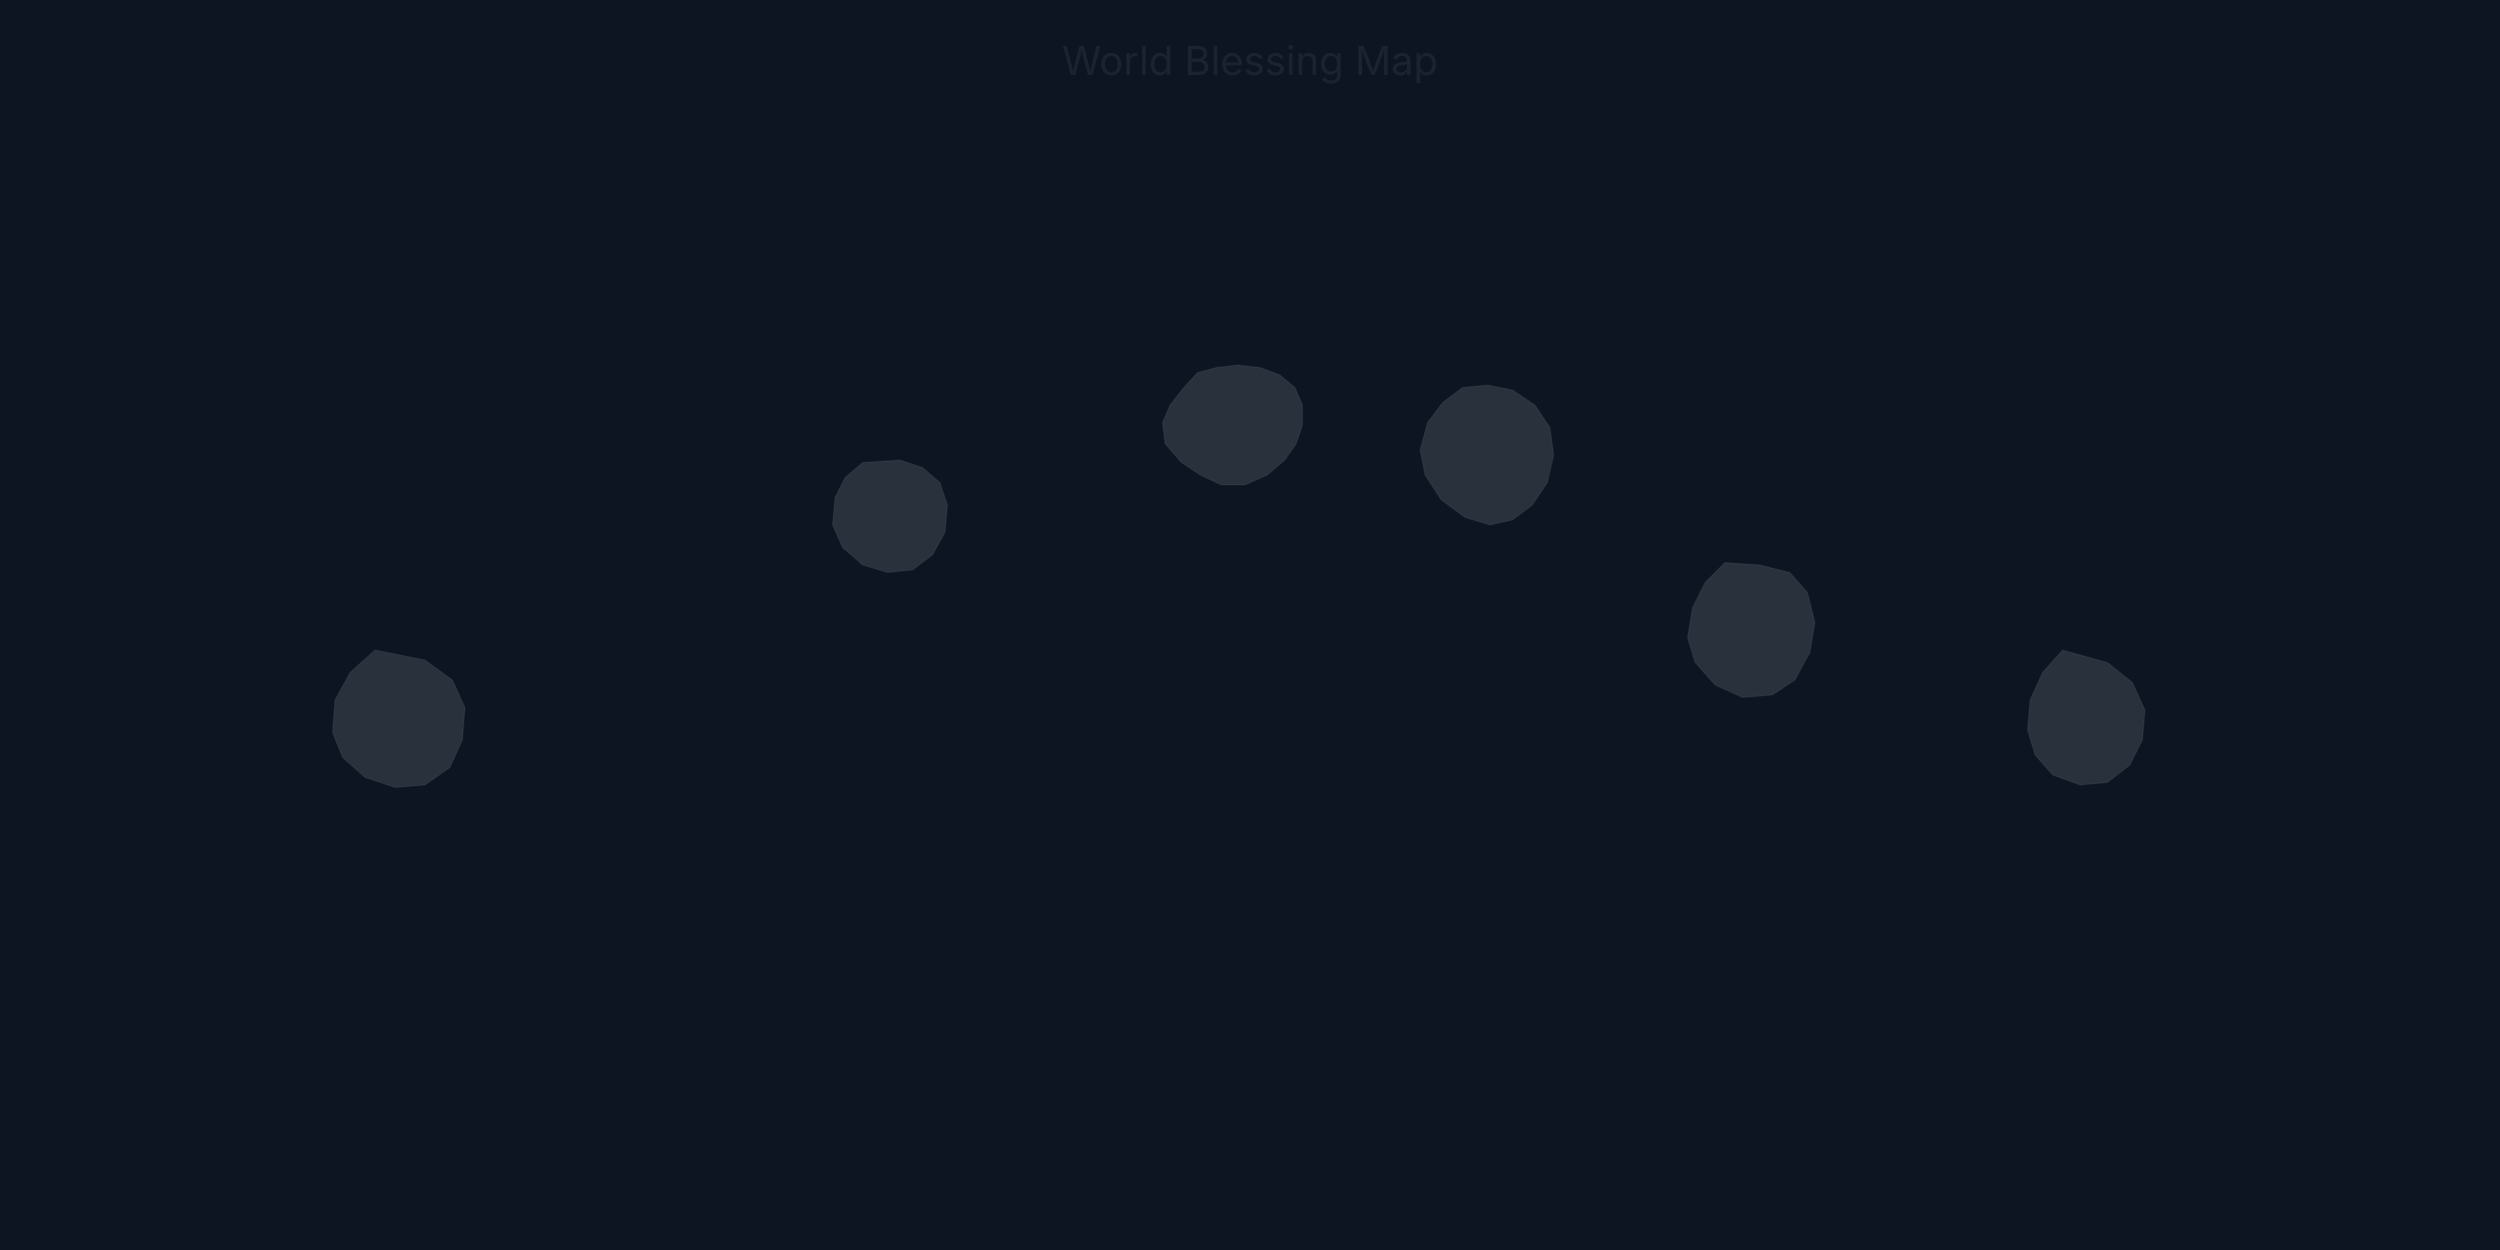
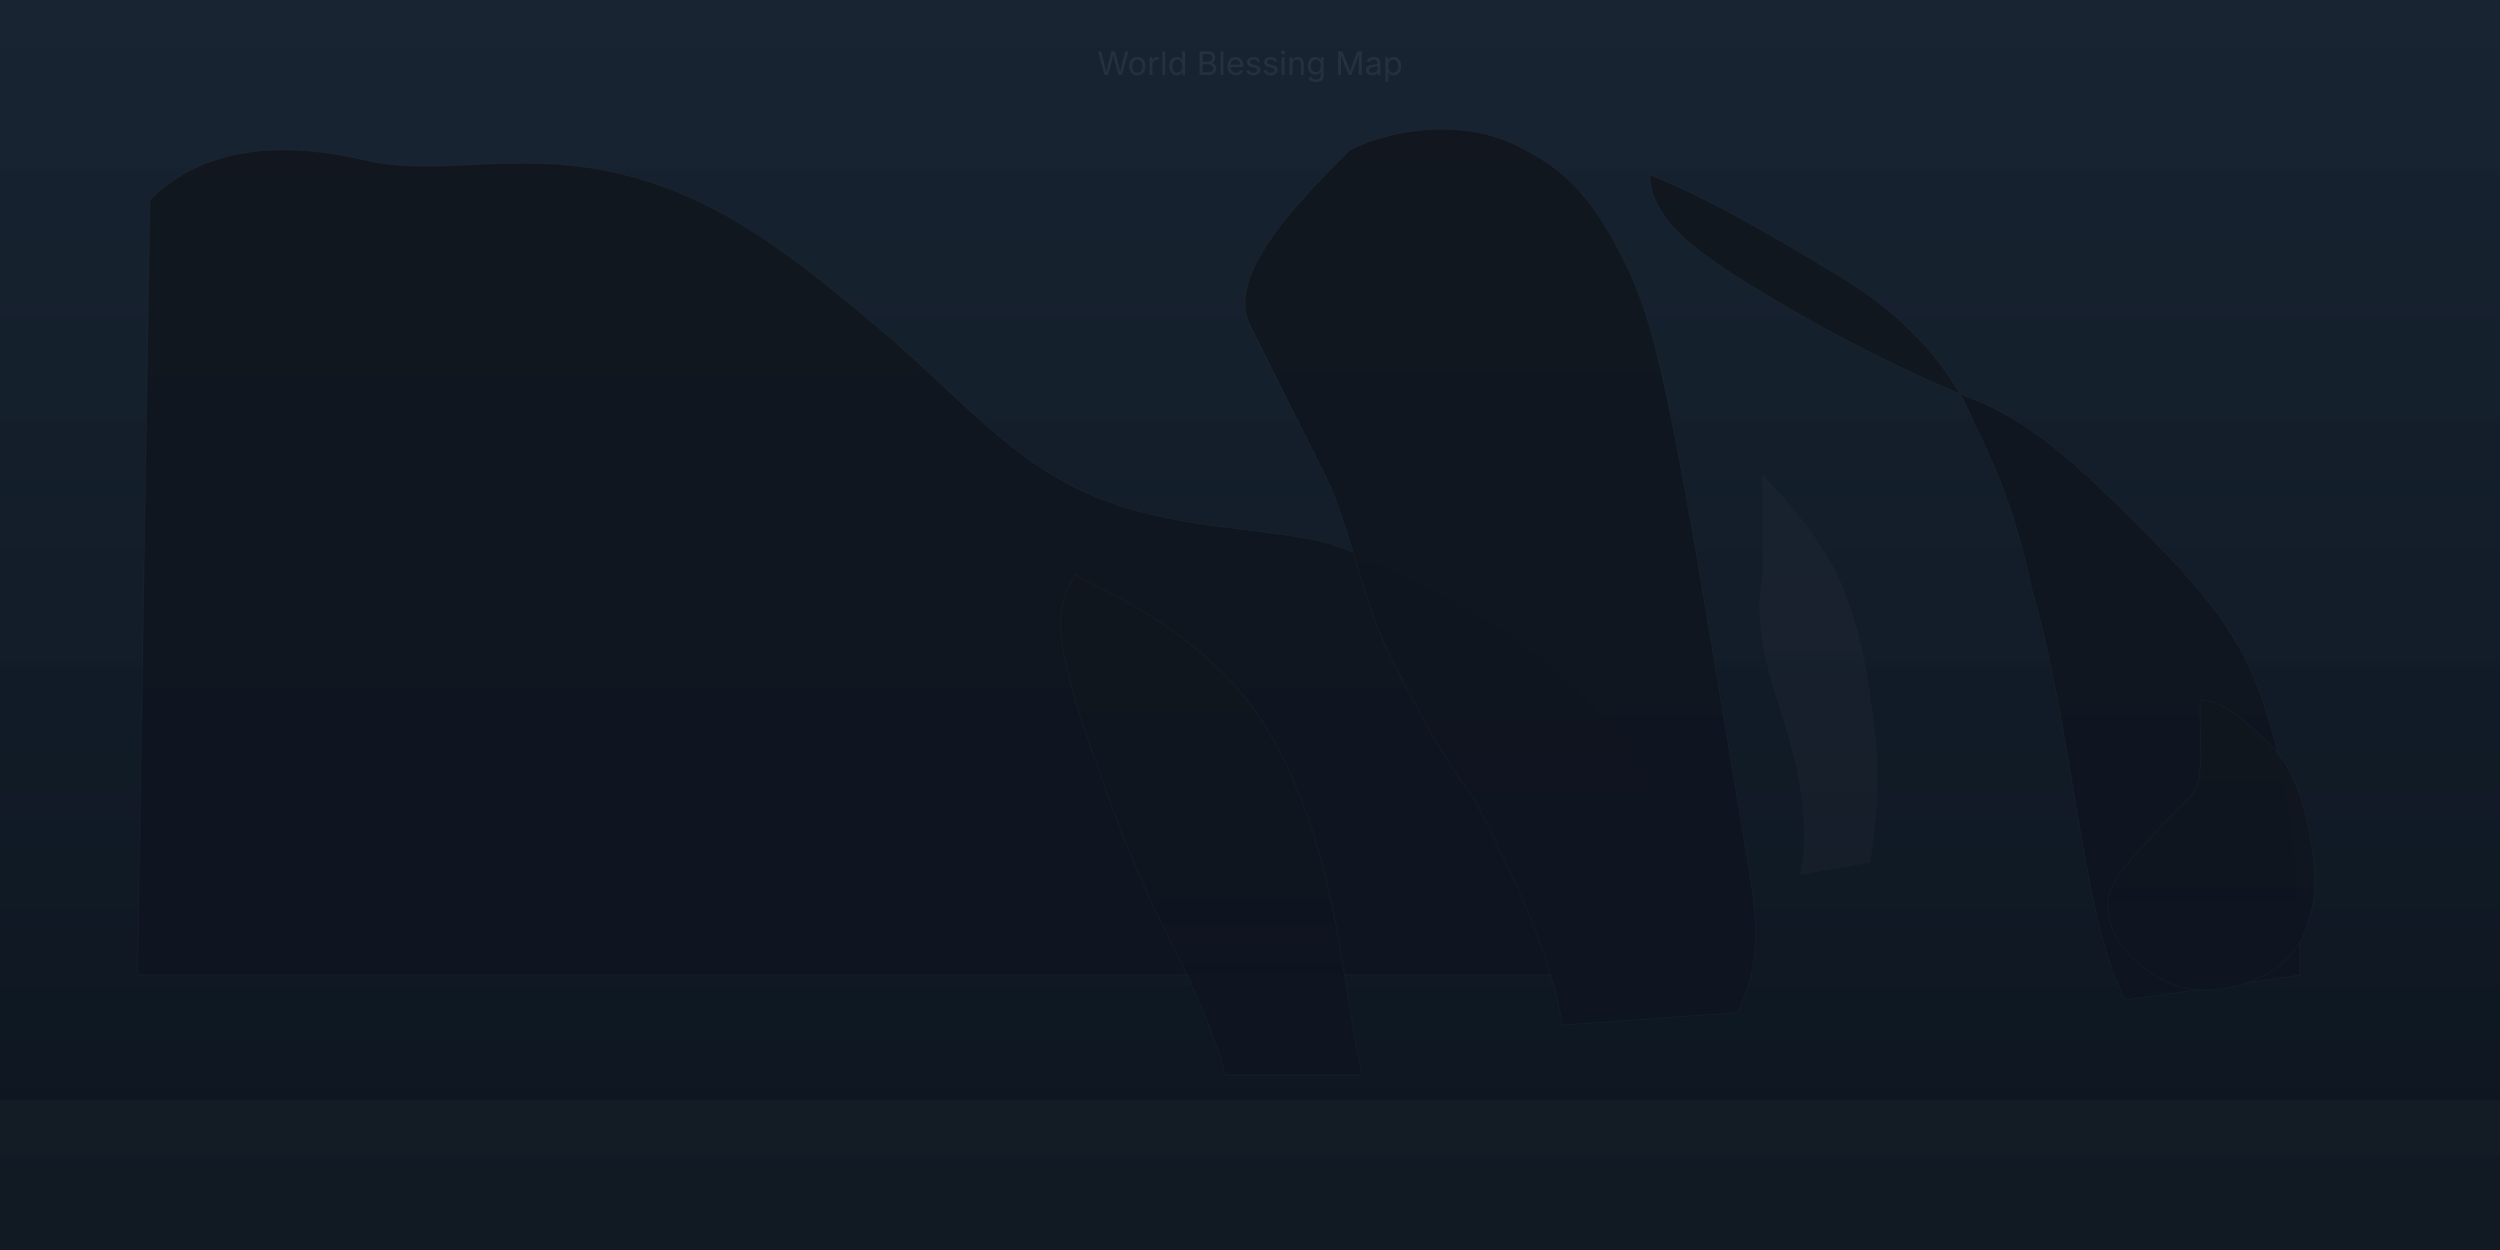
- <svg xmlns="http://www.w3.org/2000/svg" viewBox="0 0 2000 1000" id="worldMap" preserveAspectRatio="xMidYMid meet">
-   <rect width="2000" height="1000" fill="#0d1523" />
-   <g id="land" fill="rgba(255,255,255,0.12)" stroke="rgba(255,255,255,0.05)" stroke-width="1">
-     <path d="M 958 298 L 947 310 936 324 930 338 932 355 945 370 960 380 977 388 996 388 1014 380 1028 368 1037 355 1042 340 1042 324 1036 310 1024 300 1008 294 990 292 973 294z" />
-     <path d="M 1170 310 L 1154 322 1142 338 1136 360 1140 380 1153 400 1172 414 1192 420 1210 416 1226 404 1238 386 1243 364 1240 342 1228 324 1210 312 1190 308z" />
-     <path d="M 690 370 L 676 382 668 398 666 420 674 438 690 452 710 458 730 456 746 444 756 426 758 404 752 386 738 374 720 368z" />
-     <path d="M 1380 450 L 1364 466 1354 486 1350 510 1356 530 1372 548 1394 558 1418 556 1436 544 1448 522 1452 498 1446 474 1432 458 1408 452z" />
-     <path d="M 300 520 L 280 538 268 560 266 586 274 606 292 622 316 630 340 628 360 614 370 592 372 566 362 544 340 528z" />
-     <path d="M 1650 520 L 1634 538 1624 560 1622 584 1628 604 1642 620 1664 628 1686 626 1704 612 1714 592 1716 568 1706 546 1686 530z" />
+ <svg xmlns="http://www.w3.org/2000/svg" id="worldMap" viewBox="0 0 2000 1000" preserveAspectRatio="xMidYMid meet" role="img" aria-label="World map for World Blessing Wall">
+   <defs>
+     <linearGradient id="ocean" x1="0" x2="0" y1="0" y2="1">
+       <stop offset="0%" stop-color="#0f1b2a" stop-opacity="0.96" />
+       <stop offset="100%" stop-color="#07101a" stop-opacity="0.98" />
+     </linearGradient>
+     <linearGradient id="landFill" x1="0" x2="0" y1="0" y2="1">
+       <stop offset="0%" stop-color="#11161d" stop-opacity="0.92" />
+       <stop offset="100%" stop-color="#0d1420" stop-opacity="0.88" />
+     </linearGradient>
+     <filter id="softGlow" x="-60%" y="-60%" width="220%" height="220%">
+       <feGaussianBlur stdDeviation="10" result="blur" />
+       <feBlend in="SourceGraphic" in2="blur" mode="screen" />
+     </filter>
+     <style type="text/css">
+       /* map visual styles */
+       .land-shape { fill: url(#landFill); stroke: rgba(255,255,255,0.03); stroke-width:0.6; }
+       .land-highlight { fill: rgba(255,255,255,0.02); }
+       .graticule { stroke: rgba(255,255,255,0.03); stroke-width:0.5; fill:none; }
+       .ui-text { fill: rgba(255,255,255,0.06); font-family: Inter, Arial, sans-serif; }
+       /* when HTML export needs dots to glow */
+       .dot { pointer-events:none; }
+       .dot-glow { filter:url(#softGlow); opacity:0.95; }
+     </style>
+   </defs>
+   <rect x="0" y="0" width="2000" height="1000" fill="url(#ocean)" />
+   <g id="graticule" aria-hidden="true">
+     <line class="graticule" x1="0" y1="0" x2="0" y2="1000" transform="translate(0,0)" opacity="0.04" />
+     <line class="graticule" x1="555.555" y1="0" x2="555.555" y2="1000" opacity="0.04" />
+     <line class="graticule" x1="1000" y1="0" x2="1000" y2="1000" opacity="0.04" />
+     <line class="graticule" x1="1444.444" y1="0" x2="1444.444" y2="1000" opacity="0.04" />
+     <line class="graticule" x1="0" y1="125" x2="2000" y2="125" opacity="0.03" />
+     <line class="graticule" x1="0" y1="250" x2="2000" y2="250" opacity="0.03" />
+     <line class="graticule" x1="0" y1="375" x2="2000" y2="375" opacity="0.03" />
+     <line class="graticule" x1="0" y1="625" x2="2000" y2="625" opacity="0.03" />
+     <line class="graticule" x1="0" y1="750" x2="2000" y2="750" opacity="0.03" />
+     <line class="graticule" x1="0" y1="875" x2="2000" y2="875" opacity="0.03" />
  </g>
-   <text x="1000" y="60" fill="rgba(255,255,255,0.06)" font-family="Inter" font-size="32" text-anchor="middle">
-     World Blessing Map
-   </text>
+   <g id="land" aria-hidden="false">
+     <path class="land-shape" d="       M120 160       C160 120, 220 110, 300 130       C360 140, 420 120, 500 140       C580 160, 640 210, 700 260       C760 310, 800 360, 860 390       C920 420, 980 420, 1040 430       C1080 435, 1120 460, 1160 480       C1220 510, 1250 540, 1290 580       C1320 610, 1340 660, 1360 710       L1360 780       L110 780       L120 160 Z" />
+     <path class="land-shape" d="       M860 460       C900 480, 940 500, 980 540       C1020 580, 1045 640, 1060 700       C1075 760, 1080 820, 1090 860       L980 860       C970 820, 950 780, 930 740       C900 680, 880 620, 860 560       C850 520, 840 490, 860 460 Z" />
+     <path class="land-shape" d="       M1080 120       C1120 100, 1180 96, 1220 120       C1260 140, 1280 170, 1300 210       C1320 250, 1330 300, 1340 350       C1350 400, 1360 460, 1370 520       C1380 580, 1390 640, 1400 700       C1408 750, 1405 780, 1390 810       L1250 820       C1240 760, 1210 700, 1180 640       C1150 600, 1130 560, 1110 520       C1090 480, 1080 420, 1060 380       C1040 340, 1020 300, 1000 260       C980 220, 1040 160, 1080 120 Z" />
+     <path class="land-shape" d="       M1320 140       C1370 160, 1420 190, 1470 220       C1520 250, 1560 290, 1580 340       C1600 380, 1615 420, 1625 470       C1640 520, 1650 580, 1660 640       C1670 700, 1680 760, 1700 800       L1840 780       C1840 680, 1830 620, 1810 560       C1790 500, 1750 460, 1710 420       C1670 380, 1630 340, 1580 320       C1530 300, 1470 270, 1420 240       C1370 210, 1320 180, 1320 140 Z" />
+     <path class="land-highlight" d="       M1410 380       C1430 400, 1455 430, 1470 460       C1488 500, 1495 540, 1500 586       C1504 618, 1502 656, 1496 690       L1440 700       C1448 660, 1440 620, 1428 580       C1415 540, 1402 500, 1410 460       Z" />
+     <path class="land-shape" d="       M1760 560       C1780 560, 1800 580, 1820 600       C1838 620, 1845 650, 1850 680       C1855 710, 1850 740, 1836 760       C1820 780, 1796 790, 1770 792       C1740 794, 1718 780, 1700 760       C1686 742, 1680 720, 1695 700       C1710 680, 1730 660, 1750 640       C1764 626, 1760 608, 1760 560 Z" />
+     <path class="land-highlight" d="       M0 880       L2000 880       L2000 1000       L0 1000       Z" />
+   </g>
+   <g id="dotLayer" transform="translate(0,0)" aria-hidden="false" />
+   <g id="ui" transform="translate(0,0)" aria-hidden="true">
+     <text x="1000" y="60" text-anchor="middle" class="ui-text" font-size="26">World Blessing Map</text>
+   </g>
</svg>
